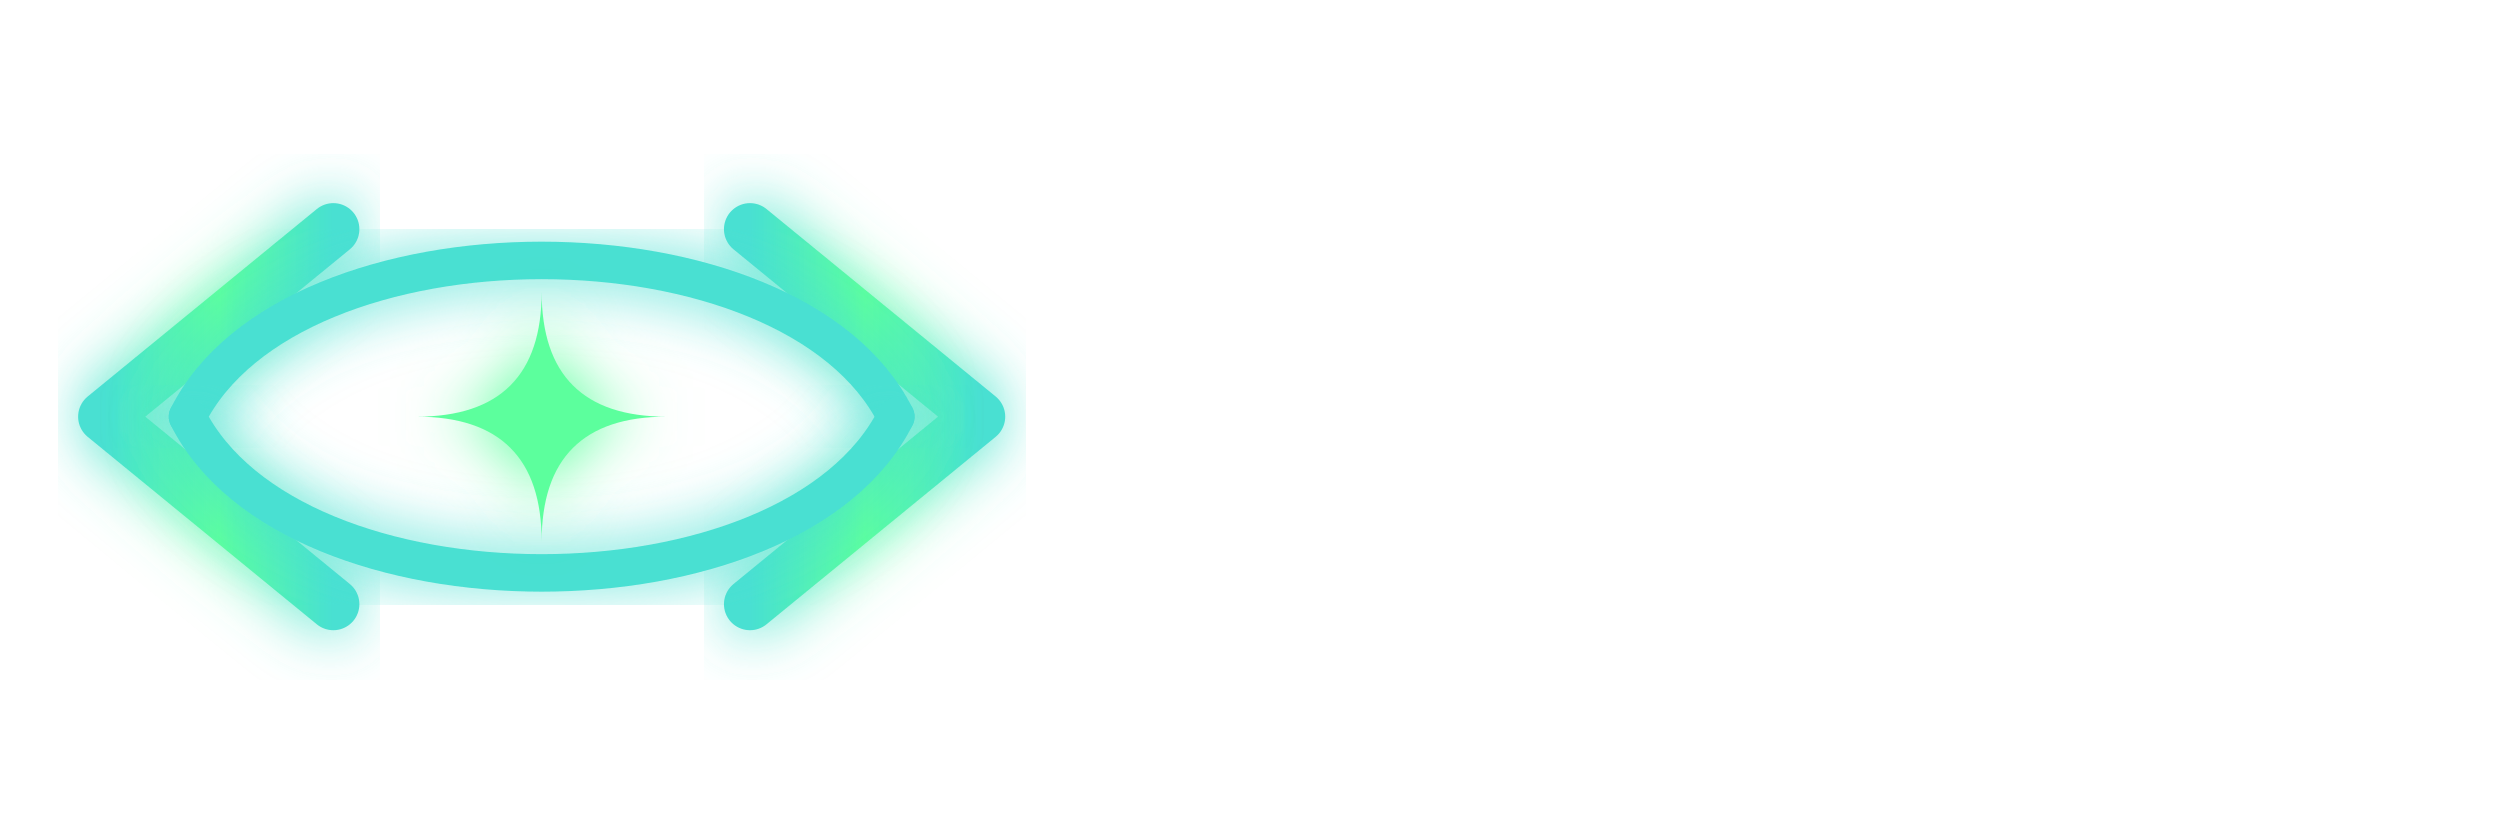
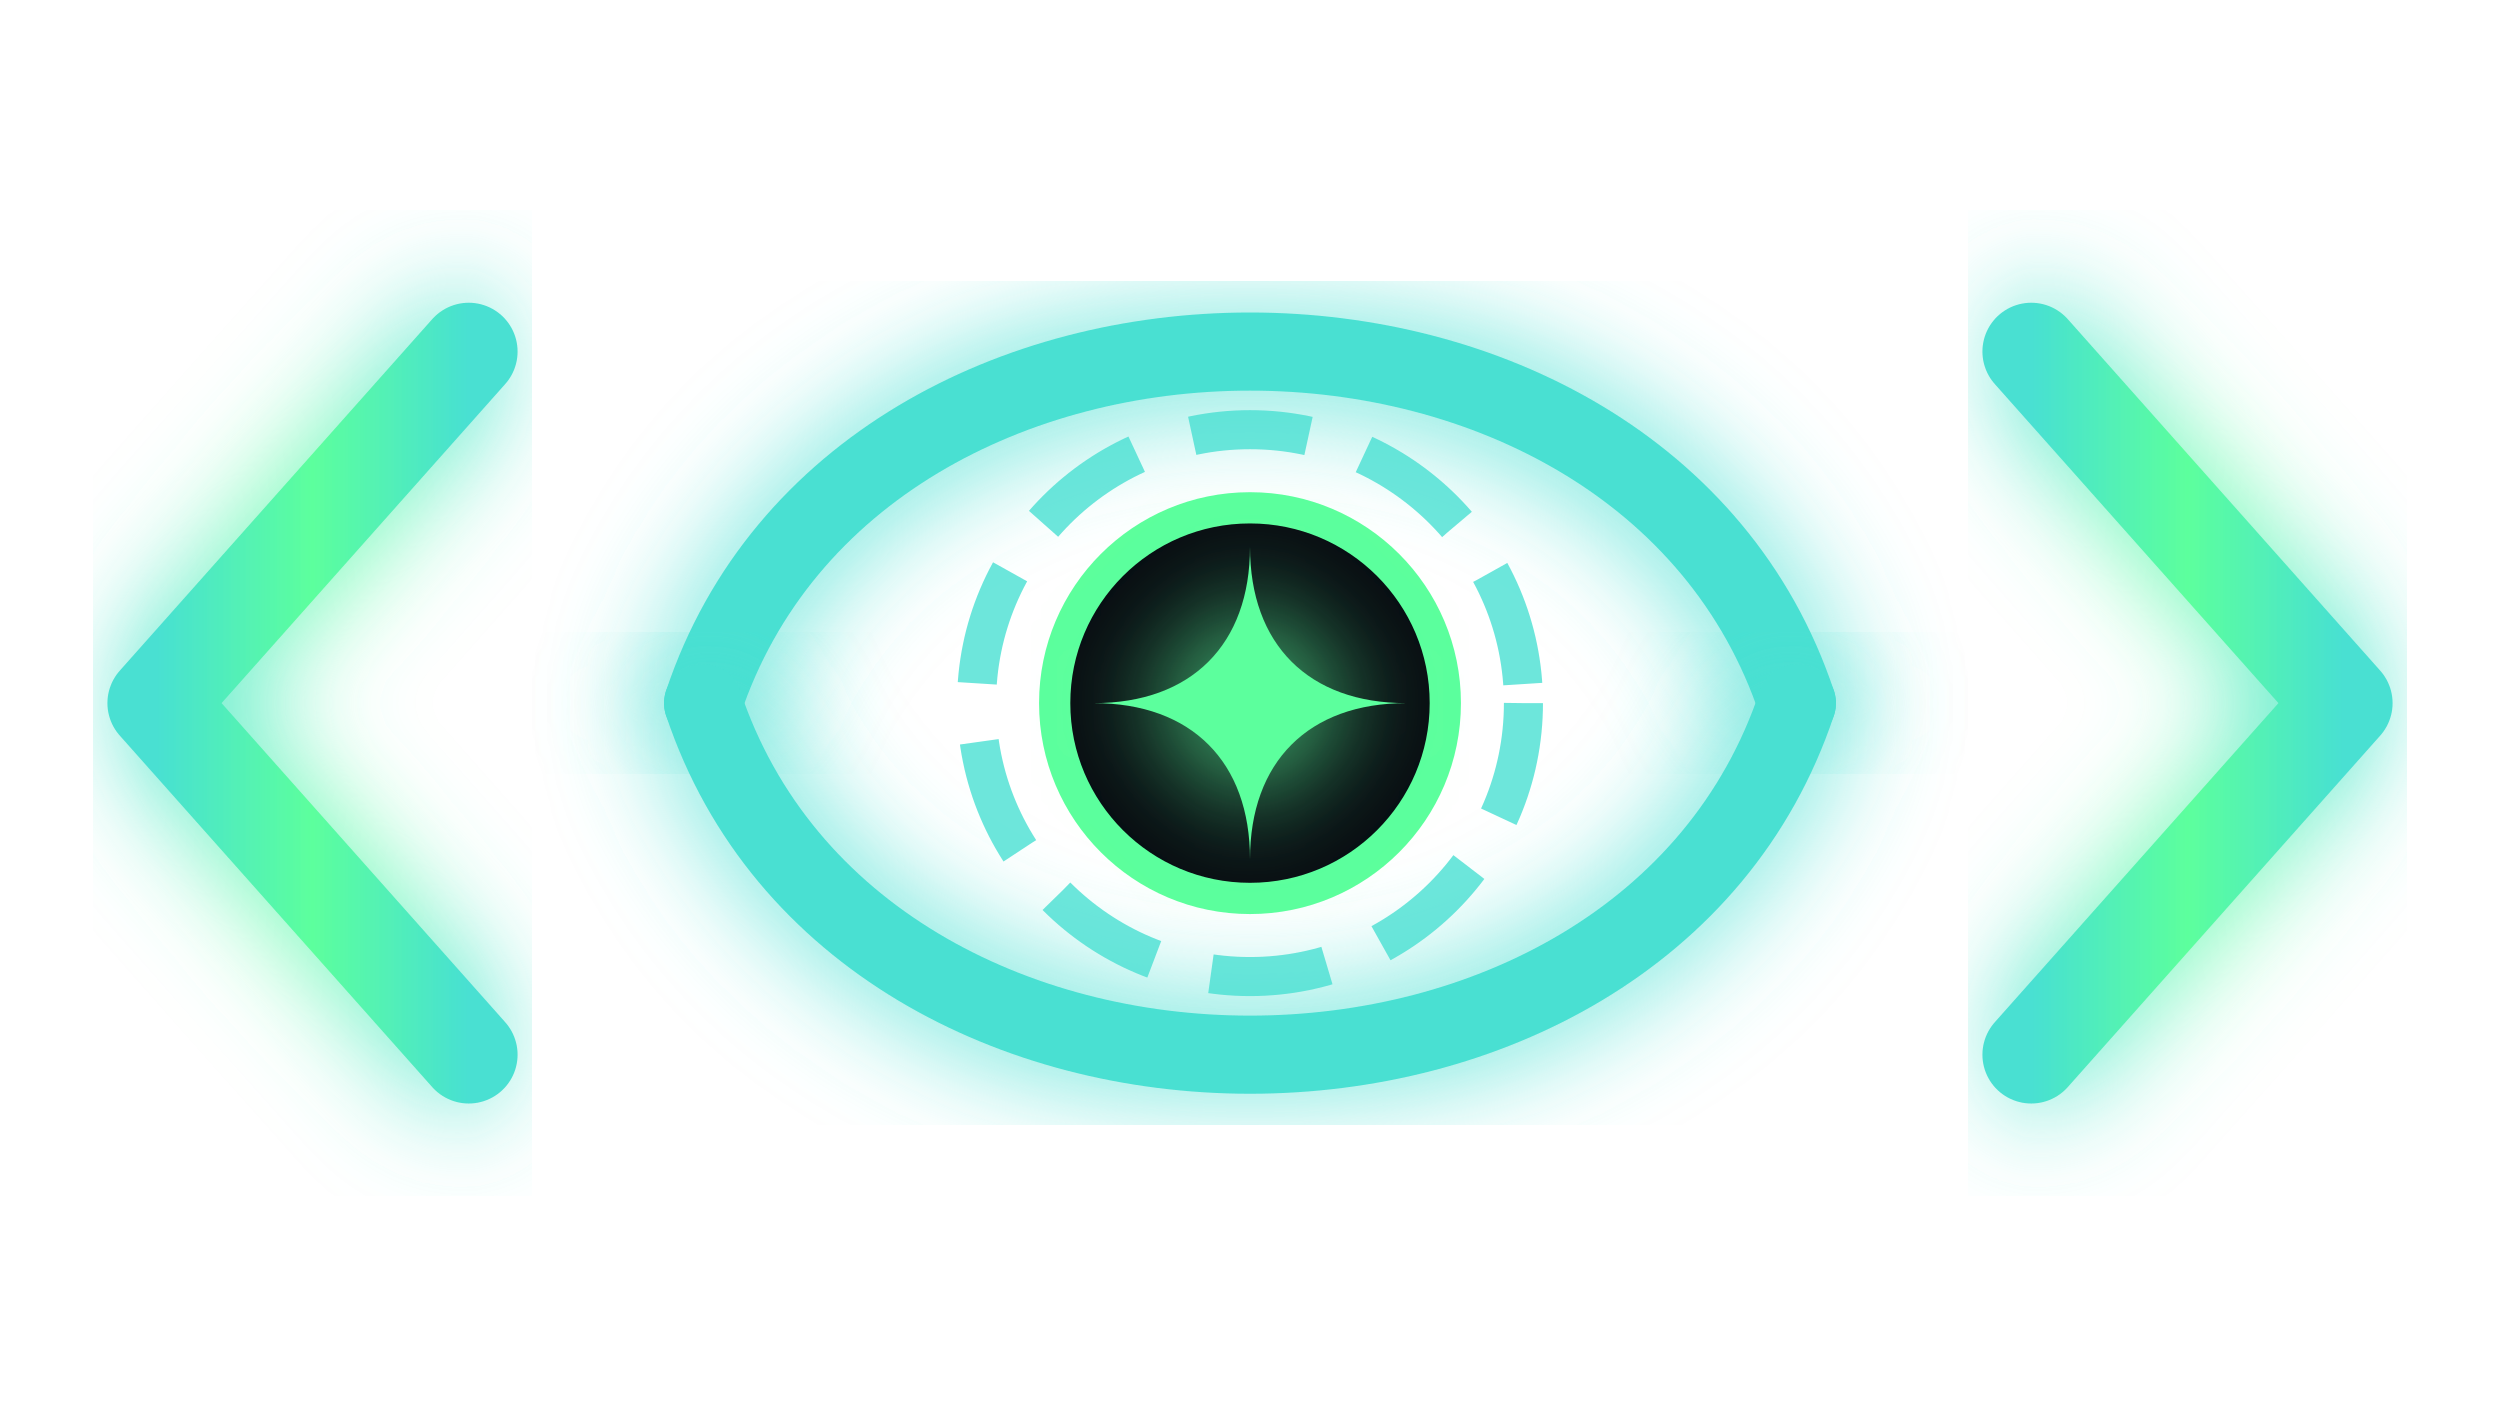
- <svg xmlns="http://www.w3.org/2000/svg" viewBox="0 0 120 40" width="120" height="40" fill="none">
+ <svg xmlns="http://www.w3.org/2000/svg" viewBox="0 0 64 36" width="64" height="36" fill="none">
  <defs>
    <linearGradient id="logoGrad" x1="0%" y1="0%" x2="100%" y2="0%">
      <stop offset="0%" stop-color="#48e0d2" />
      <stop offset="50%" stop-color="#5cff9d" />
      <stop offset="100%" stop-color="#48e0d2" />
    </linearGradient>
    <filter id="logoGlow" x="-20%" y="-20%" width="140%" height="140%">
      <feGaussianBlur stdDeviation="1.5" result="blur" />
      <feComposite in="SourceGraphic" in2="blur" operator="over" />
    </filter>
  </defs>
-   <path d="M 16 11 L 5 20 L 16 29" stroke="url(#logoGrad)" stroke-width="2.5" stroke-linecap="round" stroke-linejoin="round" filter="url(#logoGlow)" />
-   <path d="M 36 11 L 47 20 L 36 29" stroke="url(#logoGrad)" stroke-width="2.5" stroke-linecap="round" stroke-linejoin="round" filter="url(#logoGlow)" />
-   <path d="M 9 20 C 14 10, 38 10, 43 20" stroke="#48e0d2" stroke-width="1.8" stroke-linecap="round" filter="url(#logoGlow)" />
-   <path d="M 9 20 C 14 30, 38 30, 43 20" stroke="#48e0d2" stroke-width="1.8" stroke-linecap="round" filter="url(#logoGlow)" />
-   <path d="M 26 14 C 26 18, 28 20, 32 20 C 28 20, 26 22, 26 26 C 26 22, 24 20, 20 20 C 24 20, 26 18, 26 14 Z" fill="#5cff9d" filter="url(#logoGlow)" />
+   <path d="M 12 9 L 4 18 L 12 27" stroke="url(#logoGrad)" stroke-width="2.5" stroke-linecap="round" stroke-linejoin="round" filter="url(#logoGlow)" />
+   <path d="M 52 9 L 60 18 L 52 27" stroke="url(#logoGrad)" stroke-width="2.5" stroke-linecap="round" stroke-linejoin="round" filter="url(#logoGlow)" />
+   <path d="M 18 18 C 22 6, 42 6, 46 18" stroke="#48e0d2" stroke-width="2" stroke-linecap="round" filter="url(#logoGlow)" />
+   <path d="M 18 18 C 22 30, 42 30, 46 18" stroke="#48e0d2" stroke-width="2" stroke-linecap="round" filter="url(#logoGlow)" />
+   <circle cx="32" cy="18" r="7" stroke="#48e0d2" stroke-width="1" stroke-dasharray="3,1.5" opacity="0.8" />
+   <circle cx="32" cy="18" r="5" stroke="#5cff9d" stroke-width="0.8" fill="#070a10" />
+   <path d="M 32 14 C 32 16.5, 33.5 18, 36 18 C 33.5 18, 32 19.5, 32 22 C 32 19.5, 30.5 18, 28 18 C 30.5 18, 32 16.5, 32 14 Z" fill="#5cff9d" filter="url(#logoGlow)" />
</svg>
